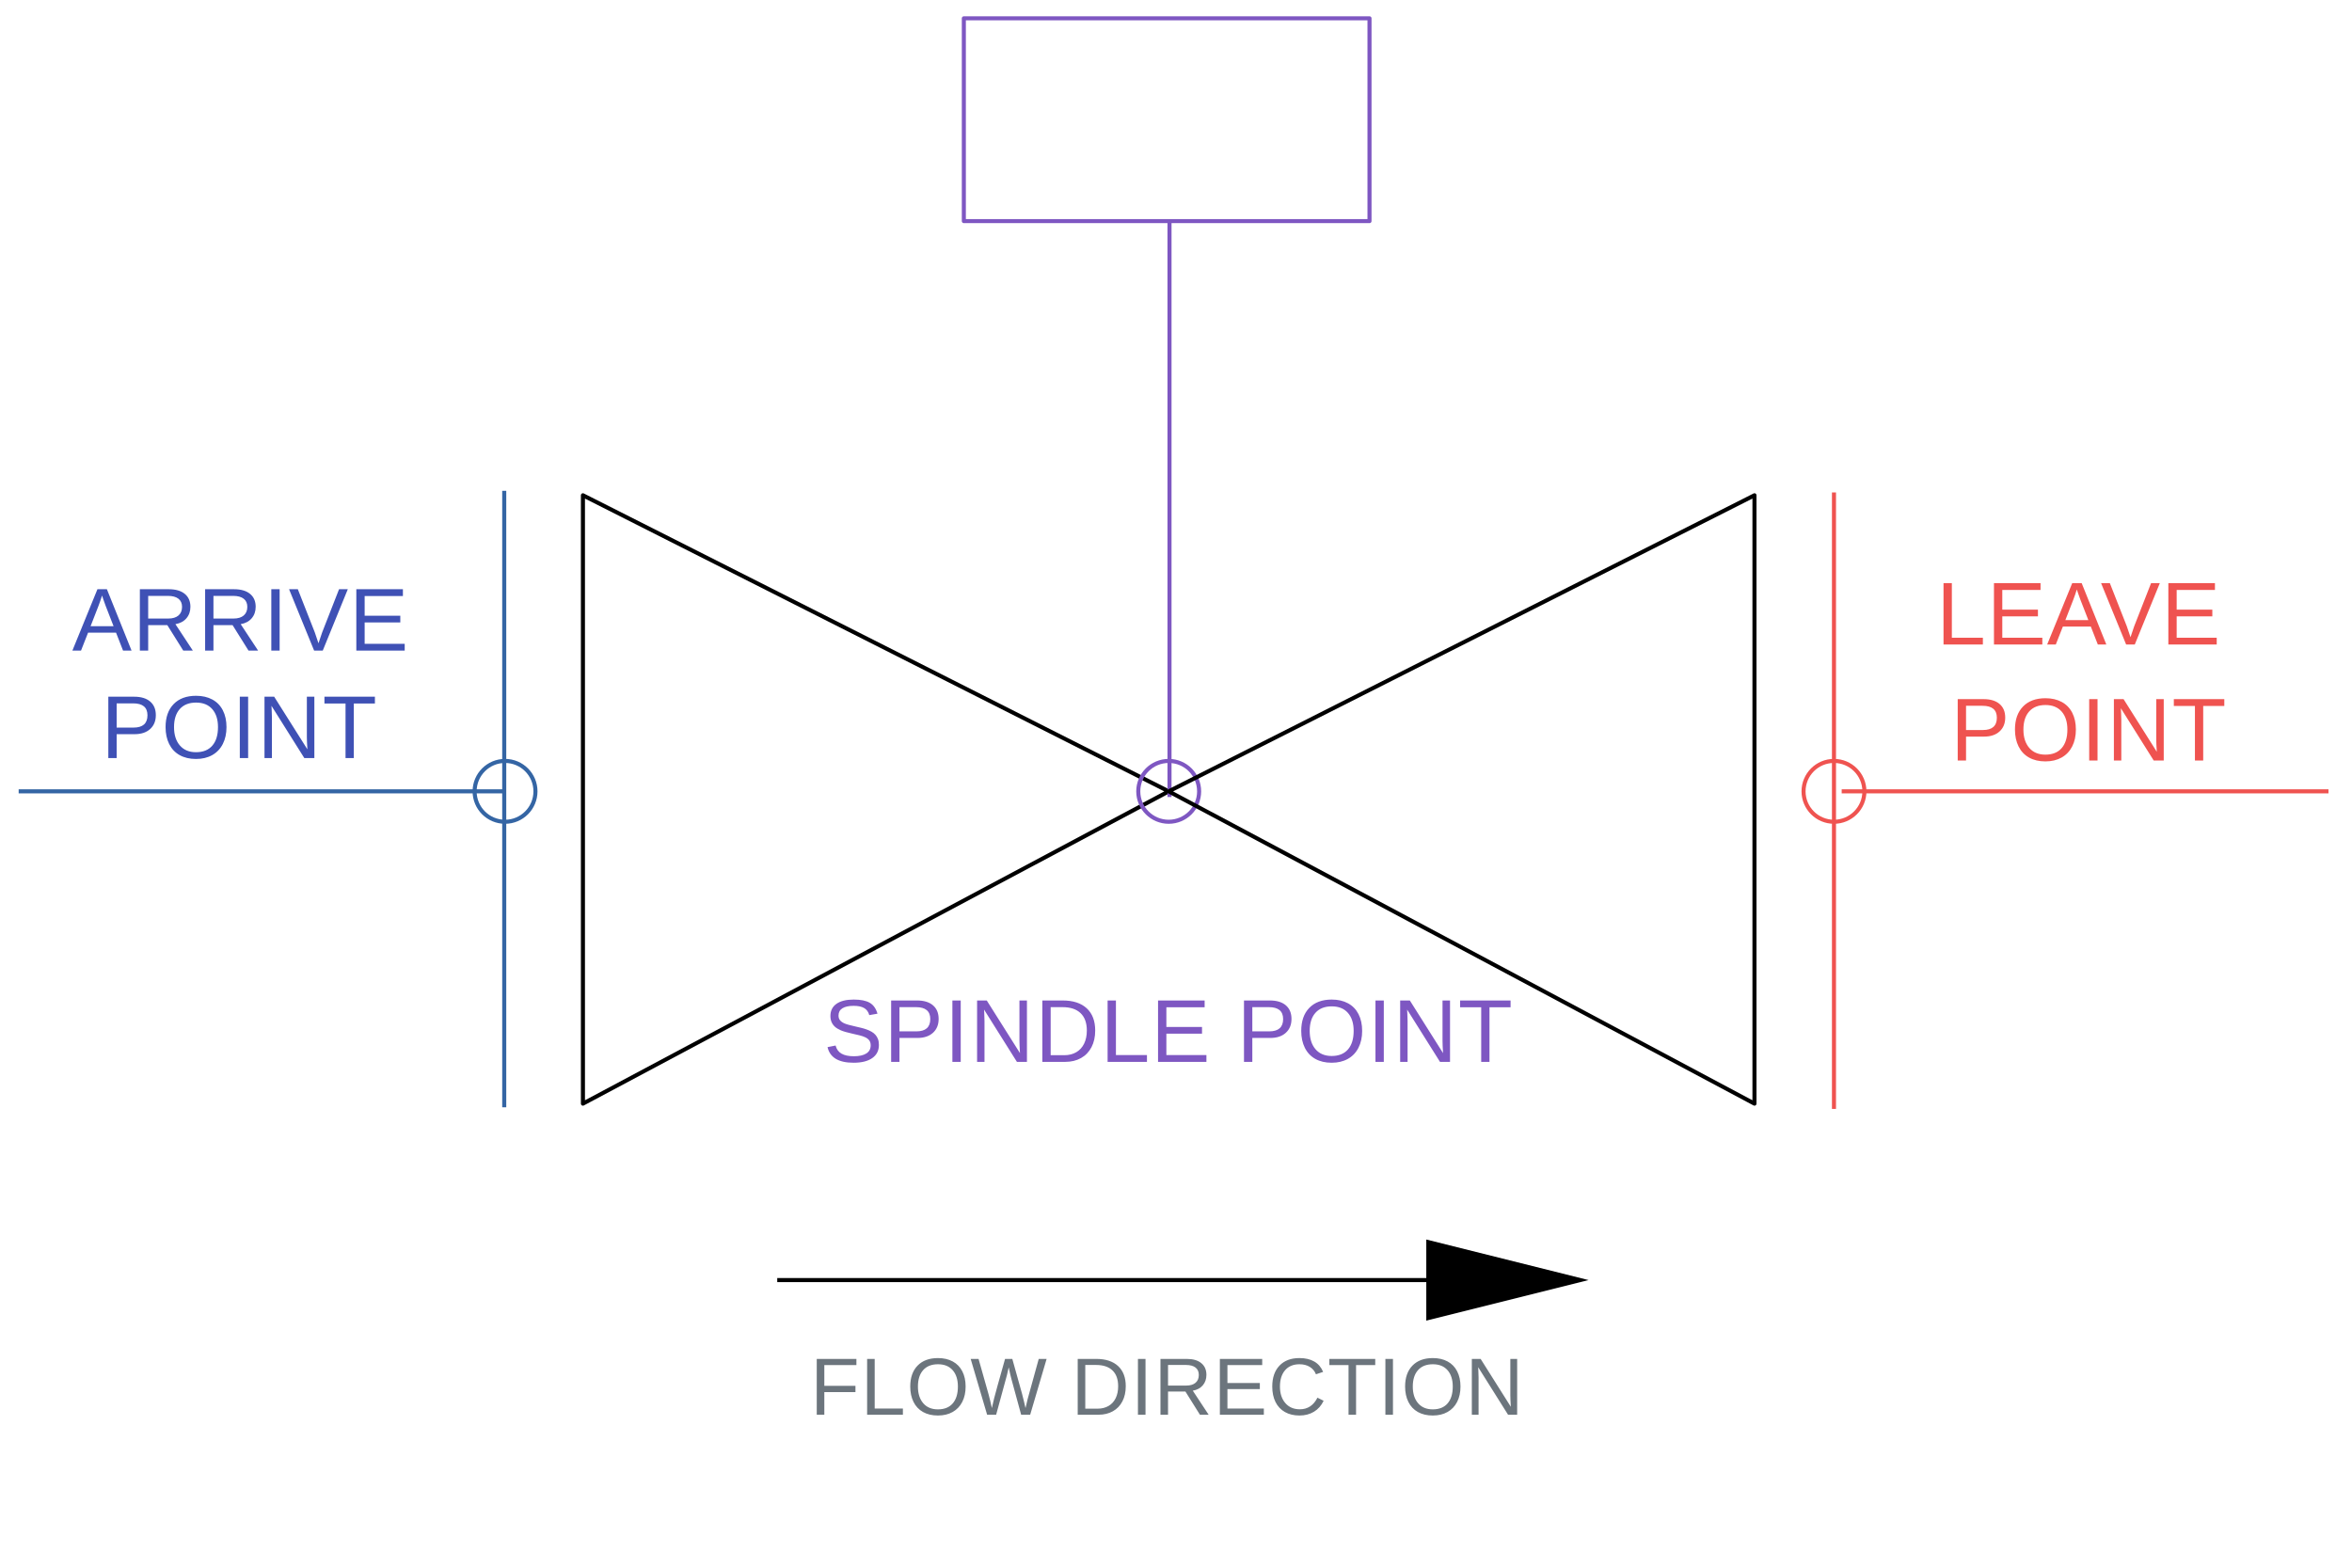
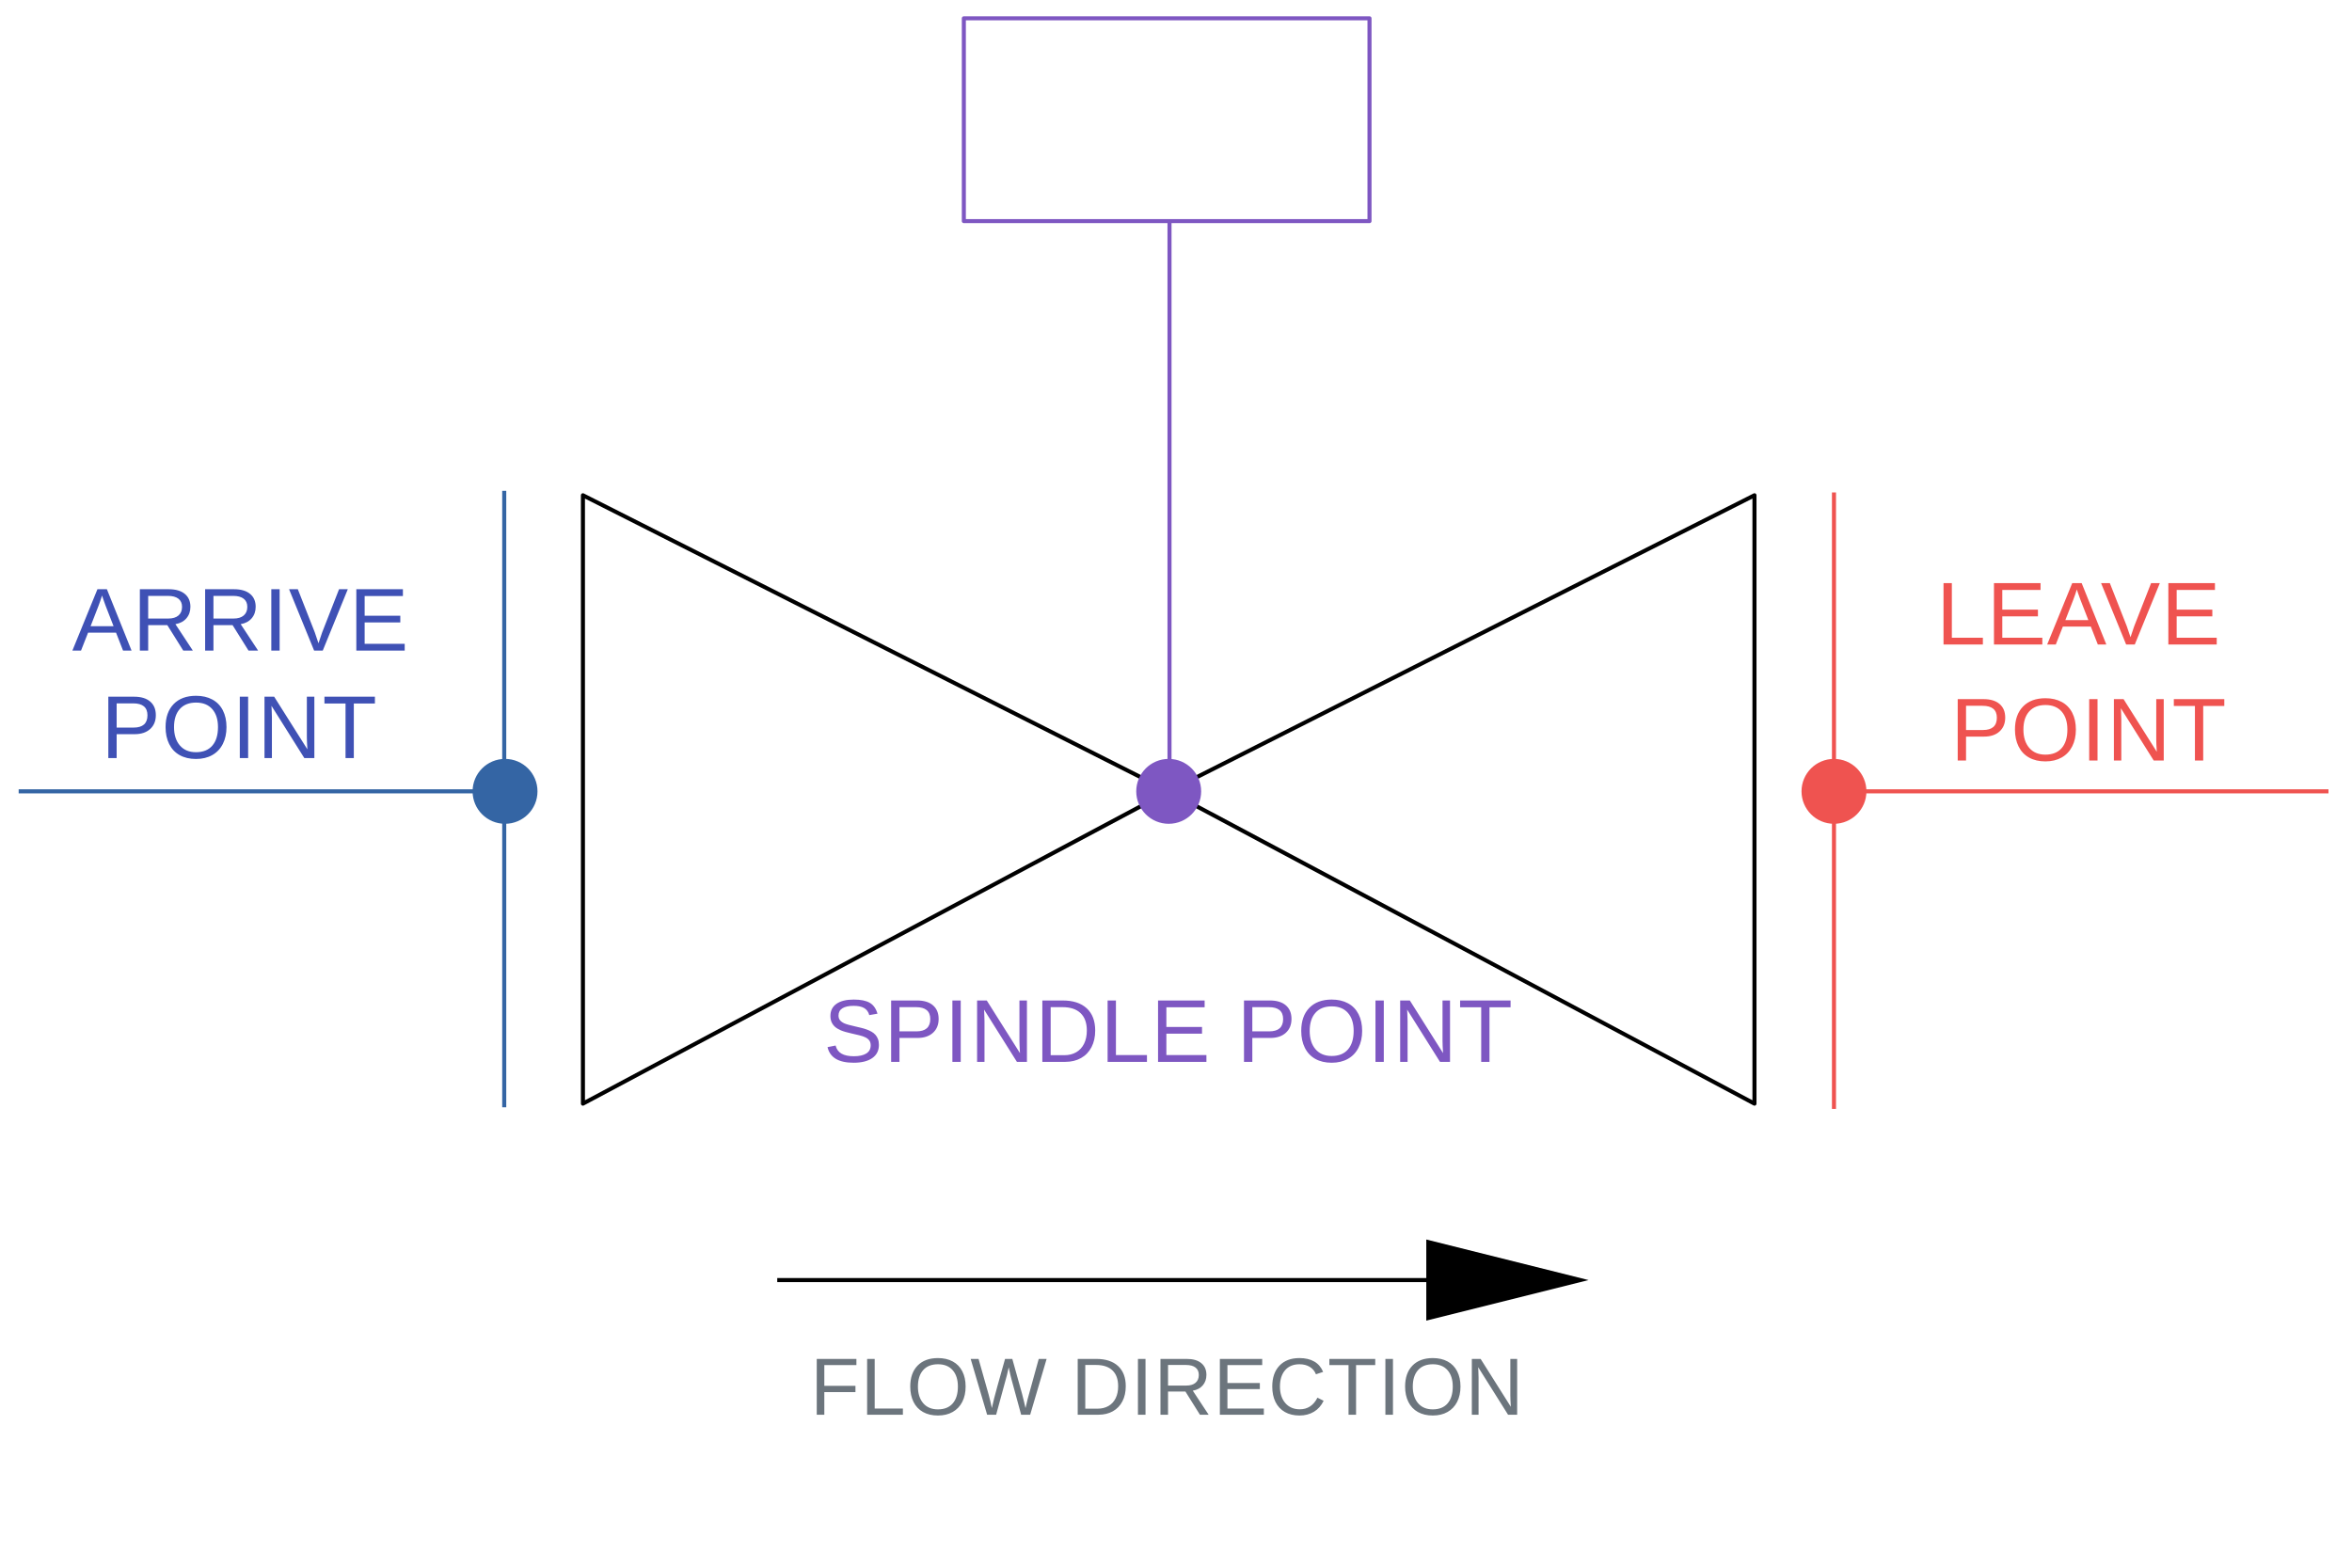
<svg xmlns="http://www.w3.org/2000/svg" width="1800" height="1200" viewBox="0 0 5798 3829" fill="none" stroke-linejoin="round">
  <style>
    text {
      font-family: "Liberation Sans", "Arial", sans-serif;
      letter-spacing: 2px;
      text-transform: uppercase;
    }
  </style>
-   <circle cx="1245" cy="1933" r="75" fill="none" stroke="#3465A4" stroke-width="10" />
+   <circle cx="1245" cy="1933" r="75" fill="#3465A4" stroke="#3465A4" stroke-width="10" />
  <line x1="46" y1="1933" x2="1246" y2="1933" stroke="#3465A4" stroke-width="10" />
  <line x1="1243" y1="1192" x2="1243" y2="2712" stroke="#3465A4" stroke-width="10" />
  <text x="178" y="1586" font-size="220" fill="#3F51B5">ARRIVE</text>
  <text x="249" y="1851" font-size="220" fill="#3F51B5">POINT</text>
  <path d="M 2881 1933 L 1437 1203 L 1437 2703 Z" stroke="#000" stroke-width="10" />
-   <circle cx="2881" cy="1933" r="75" fill="none" stroke="#7E57C2" stroke-width="10" />
+   <path d="M 2881 1933 L 4325 1203 L 4325 2703 Z" stroke="#000" stroke-width="10" />
+   <circle cx="2881" cy="1933" r="75" fill="#7E57C2" stroke="#7E57C2" stroke-width="10" />
  <line x1="2883" y1="527" x2="2883" y2="1947" stroke="#7E57C2" stroke-width="10" />
  <rect x="2376" y="27" width="1000" height="500" fill="none" stroke="#7E57C2" stroke-width="10" />
  <text x="2030" y="2600" font-size="220" fill="#7E57C2">SPINDLE POINT</text>
-   <path d="M 2881 1933 L 4325 1203 L 4325 2703 Z" stroke="#000" stroke-width="10" />
-   <circle cx="4521" cy="1933" r="75" fill="none" stroke="#EF5350" stroke-width="10" />
+   <circle cx="4521" cy="1933" r="75" fill="#EF5350" stroke="#EF5350" stroke-width="10" />
  <line x1="4521" y1="1196" x2="4521" y2="2716" stroke="#EF5350" stroke-width="10" />
  <line x1="4540" y1="1933" x2="5740" y2="1933" stroke="#EF5350" stroke-width="10" />
  <text x="4773" y="1571" font-size="220" fill="#EF5350">LEAVE</text>
  <text x="4808" y="1857" font-size="220" fill="#EF5350">POINT</text>
  <line x1="1916" y1="3138" x2="3529" y2="3138" stroke="#000" stroke-width="10" />
  <polygon points="3516 3038 3916 3138 3516 3238" fill="#000" />
  <text x="1997" y="3470" font-size="200" fill="#6C757D">FLOW DIRECTION</text>
</svg>
